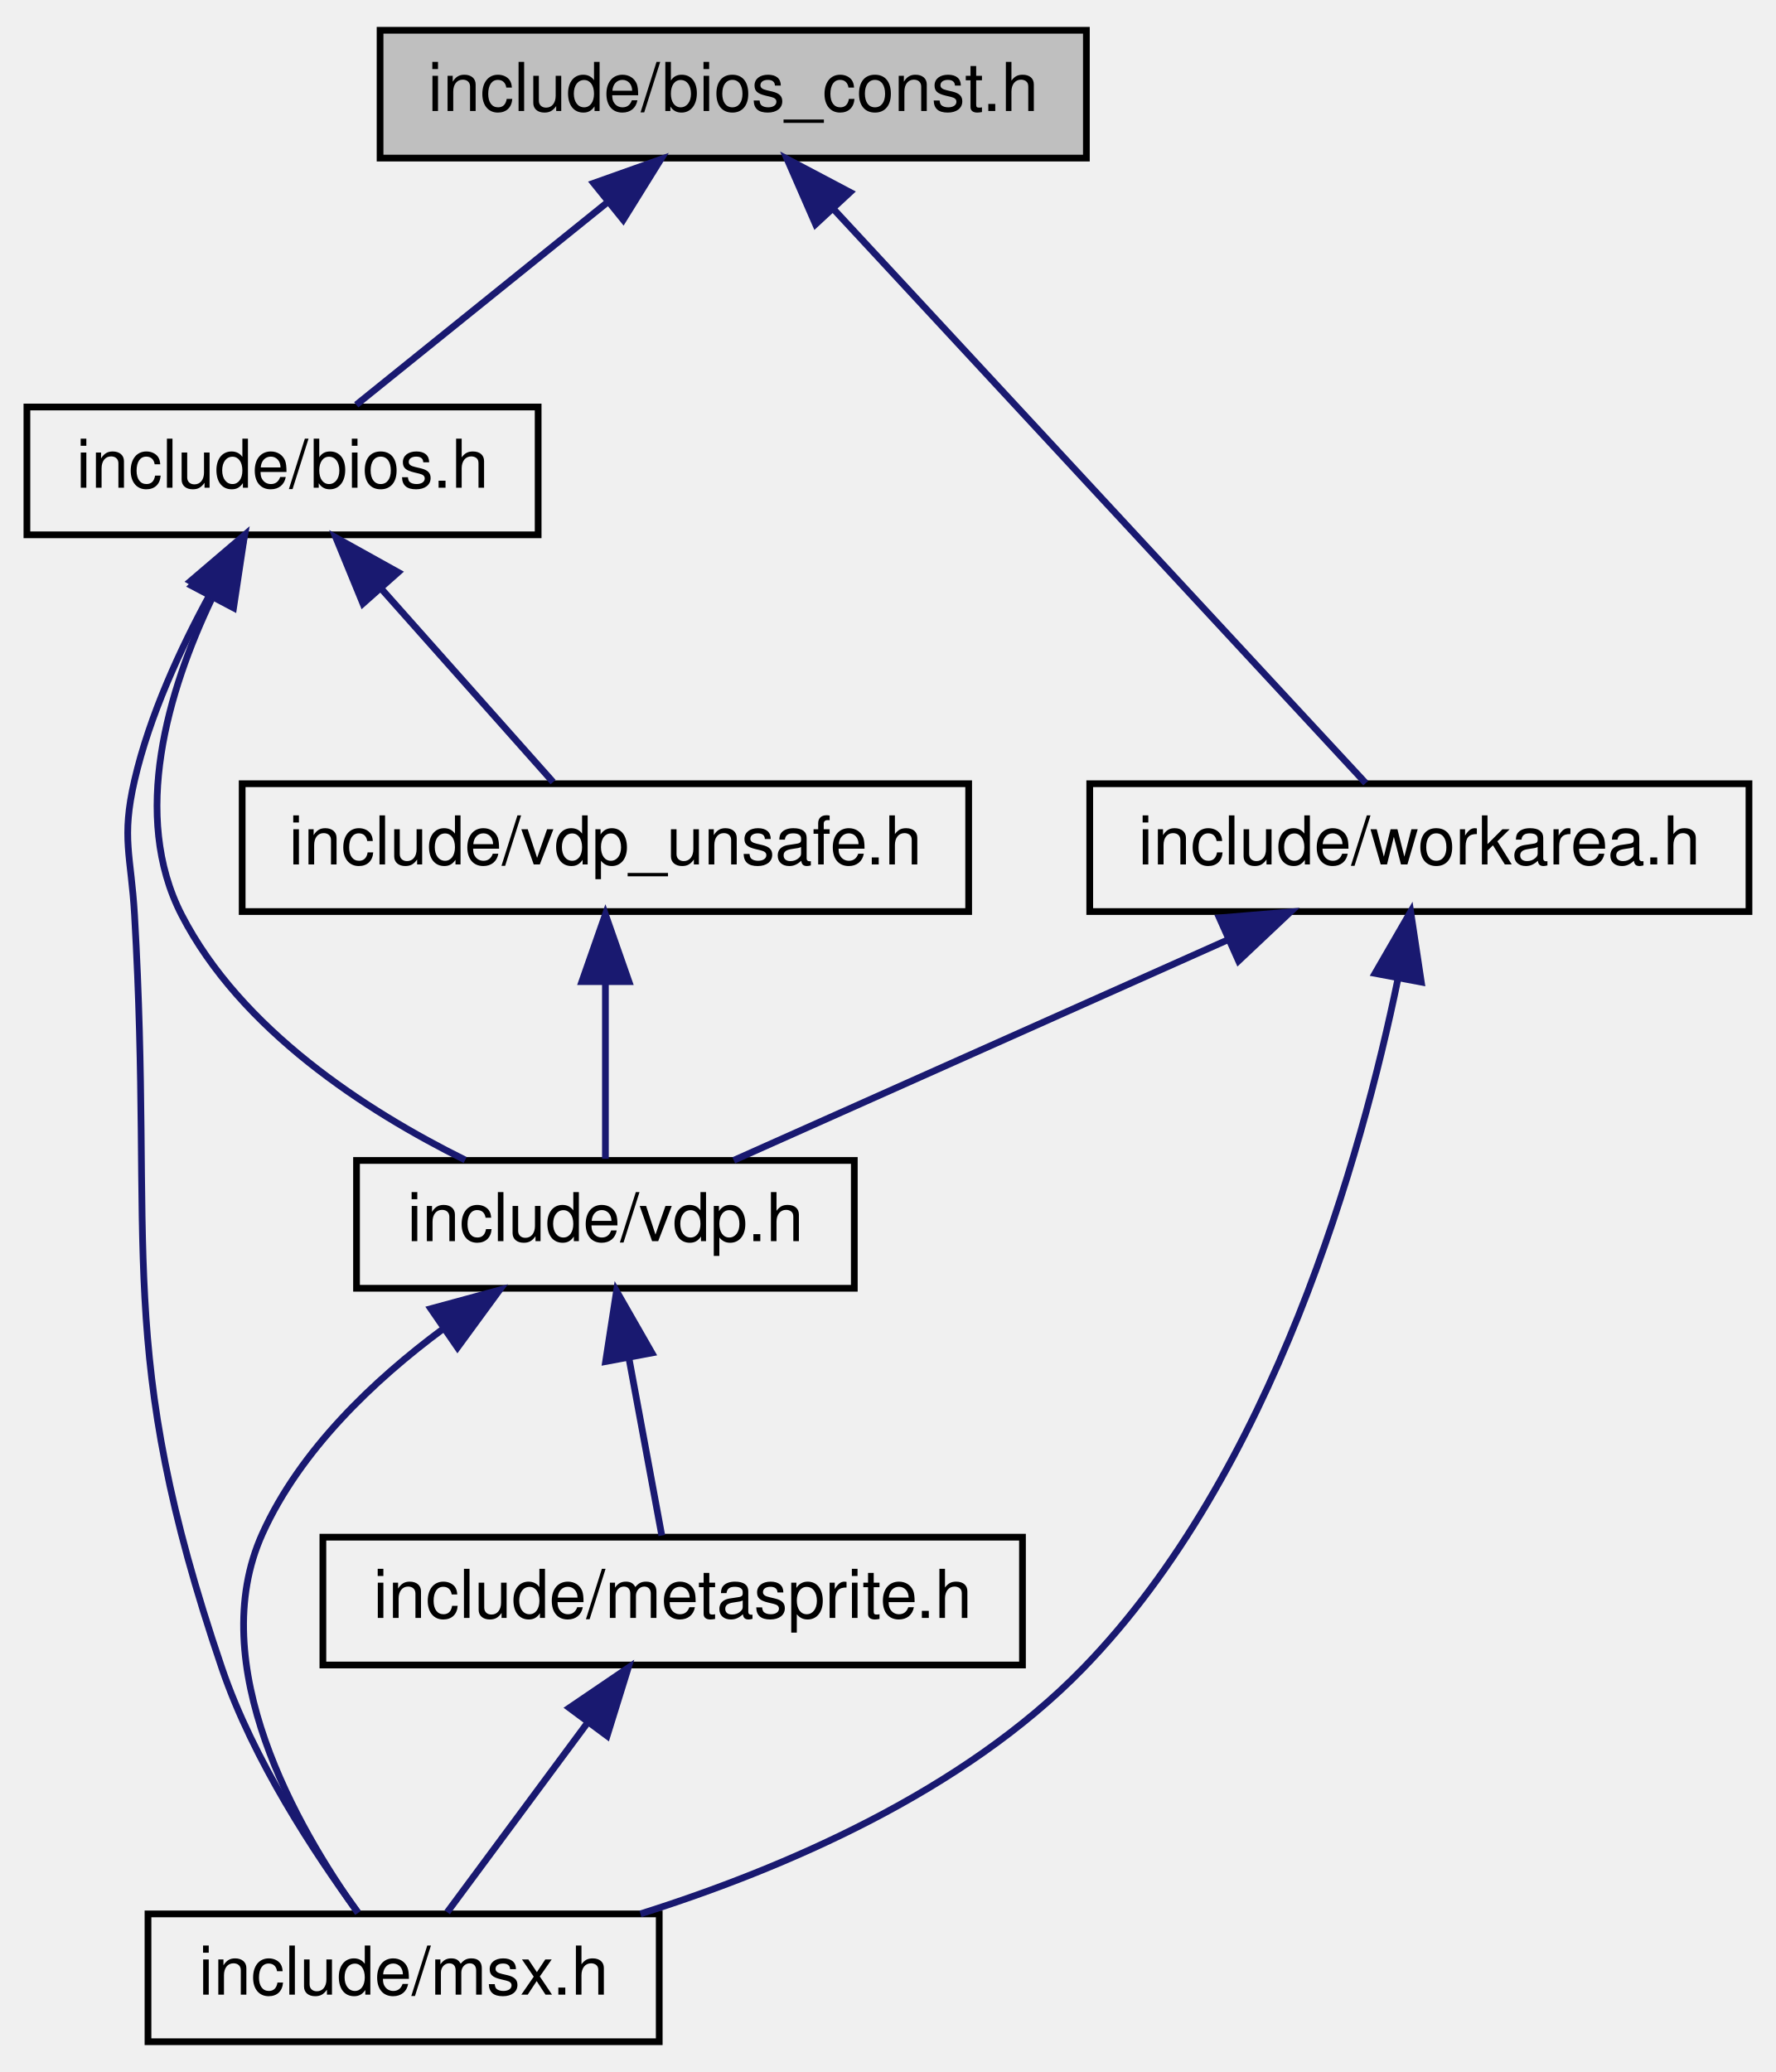
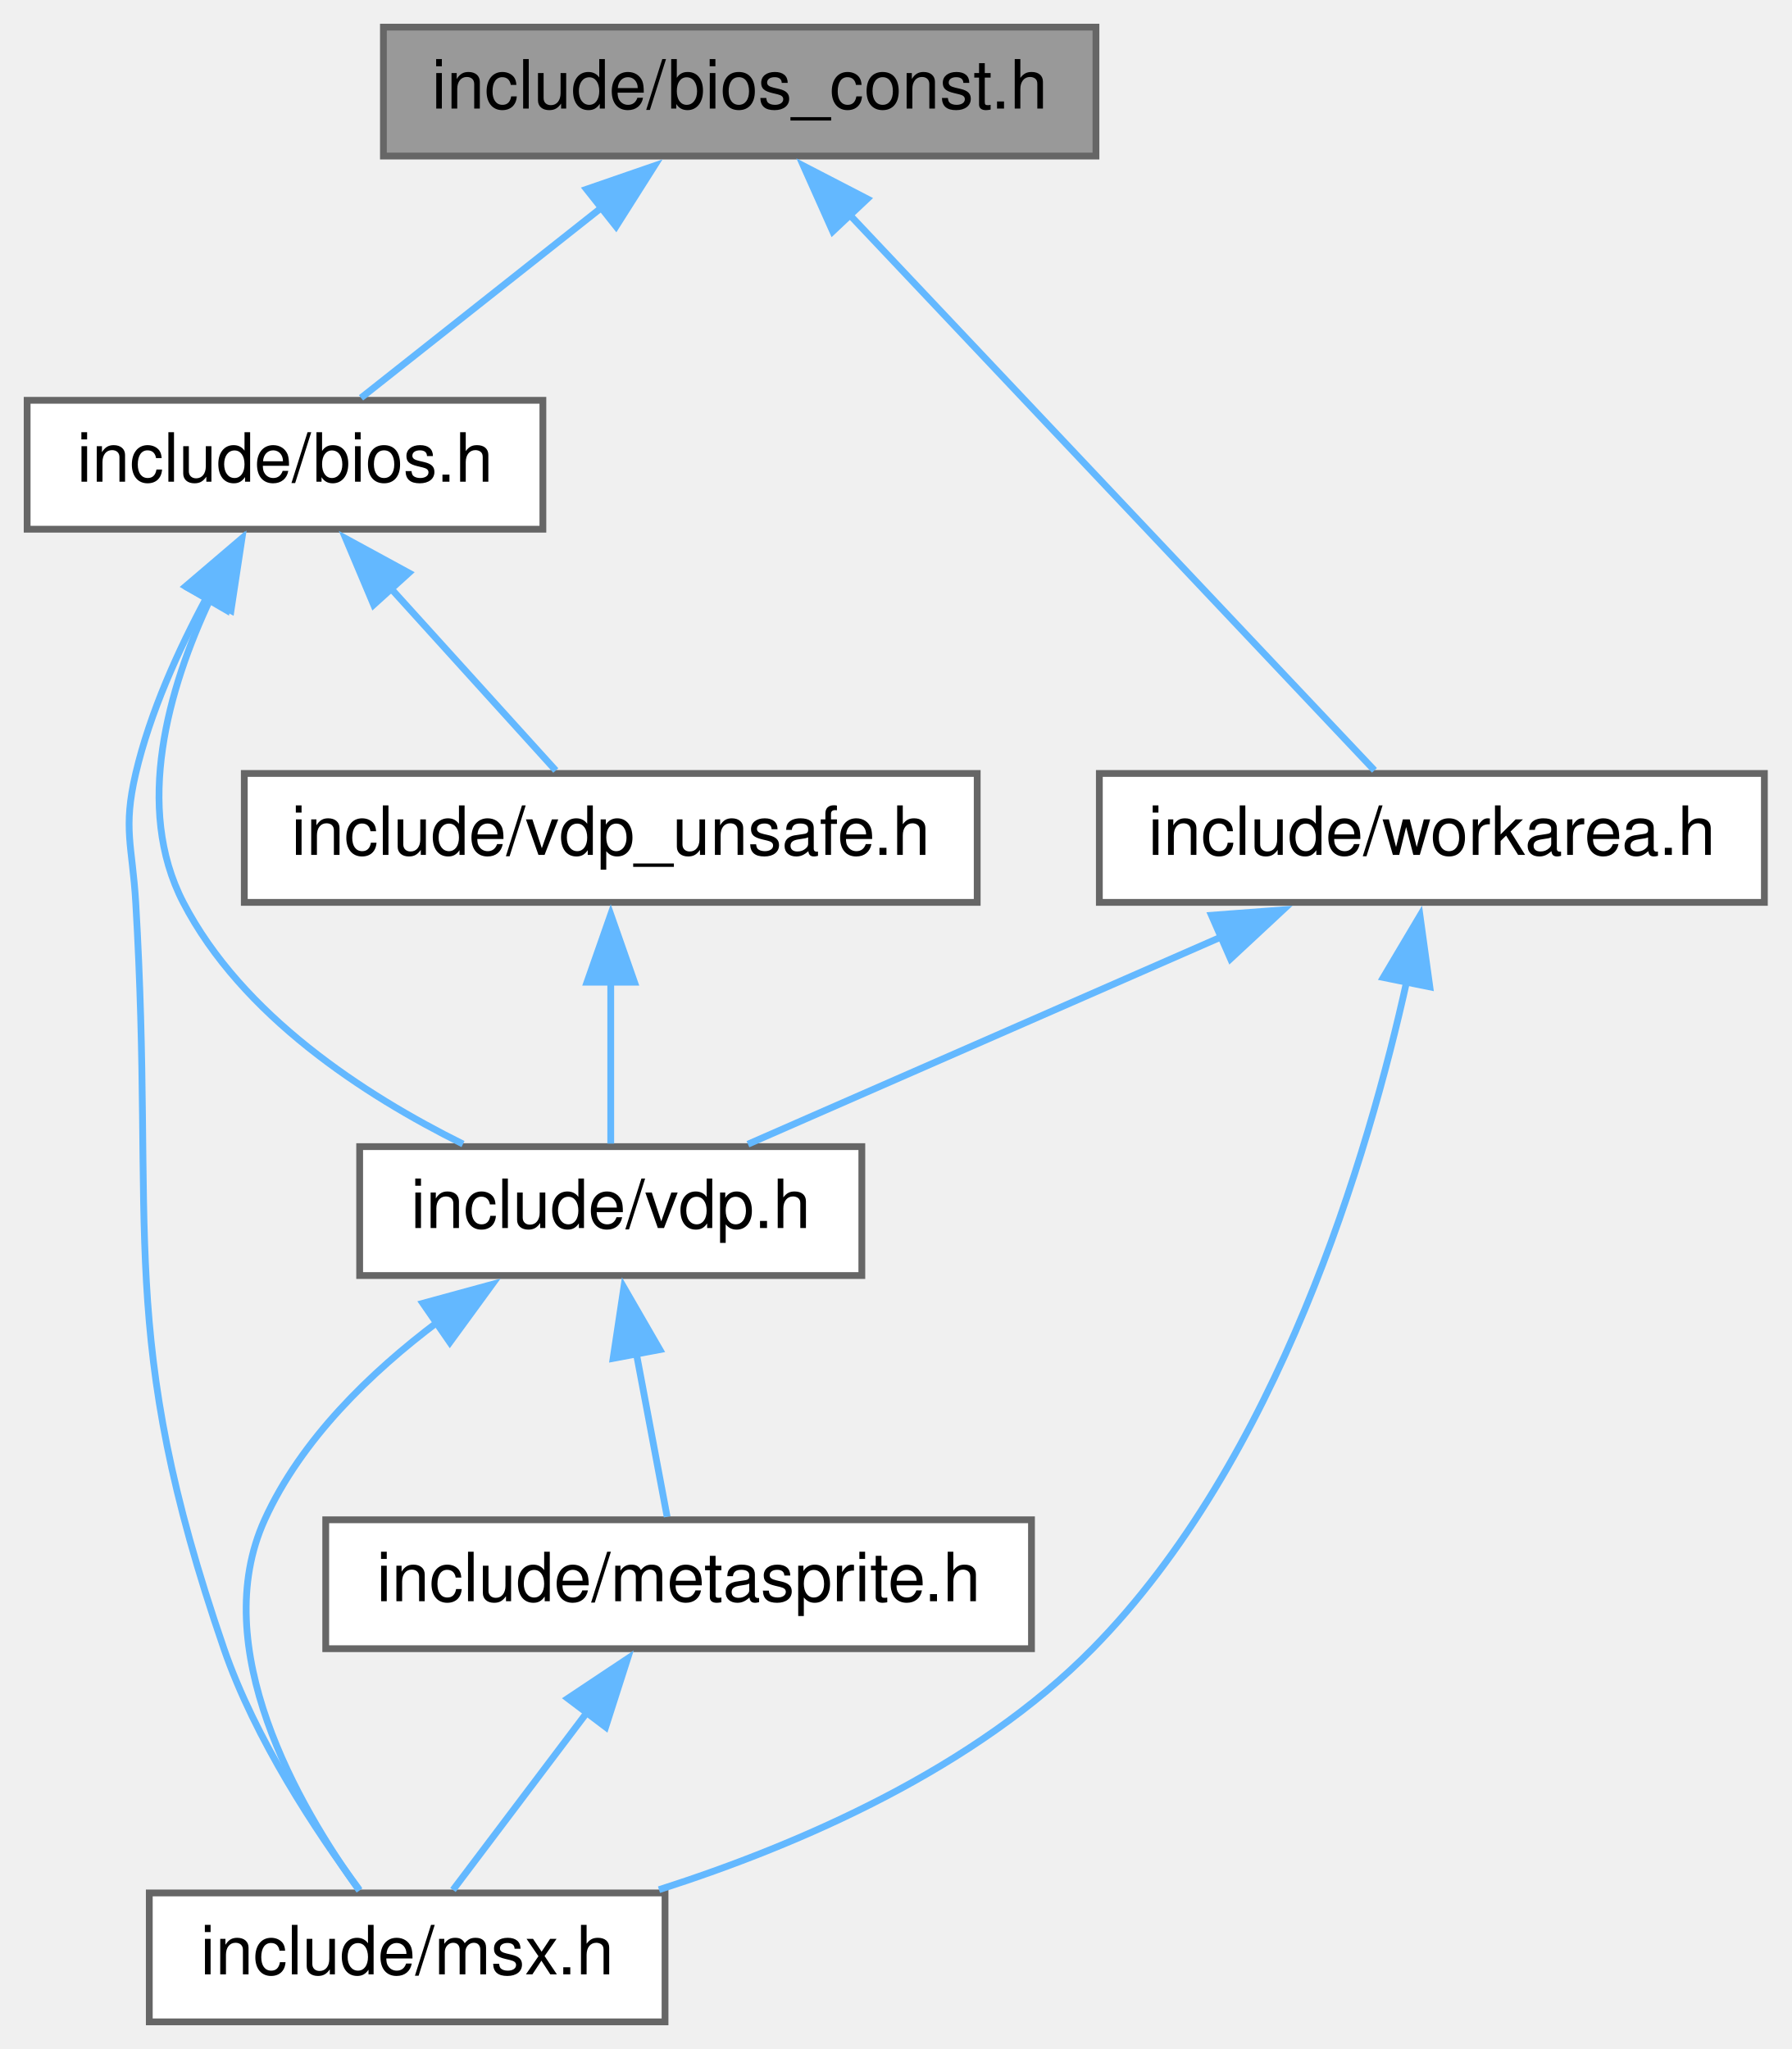
- <svg xmlns="http://www.w3.org/2000/svg" xmlns:xlink="http://www.w3.org/1999/xlink" width="264pt" height="308pt" viewBox="0.00 0.00 264.00 308.00">
-   <g id="graph0" class="graph" transform="scale(1 1) rotate(0) translate(4 304)">
+ <svg xmlns="http://www.w3.org/2000/svg" xmlns:xlink="http://www.w3.org/1999/xlink" width="264pt" height="302pt" viewBox="0.00 0.00 264.00 302.00">
+   <g id="graph0" class="graph" transform="scale(1 1) rotate(0) translate(4 298)">
    <g id="node1" class="node">
      <g id="a_node1">
        <a xlink:title="Constant variables in the MSX BIOS ROM.">
-           <polygon fill="#bfbfbf" stroke="black" points="52.5,-280.5 52.5,-299.5 157.5,-299.5 157.5,-280.5 52.5,-280.5" />
-           <text text-anchor="middle" x="105" y="-287.5" font-family="Helvetica,sans-Serif" font-size="10.00">include/bios_const.h</text>
+           <polygon fill="#999999" stroke="#666666" points="157.5,-294 52.5,-294 52.5,-275 157.5,-275 157.5,-294" />
+           <text text-anchor="middle" x="105" y="-282" font-family="Helvetica,sans-Serif" font-size="10.00">include/bios_const.h</text>
        </a>
      </g>
    </g>
    <g id="node2" class="node">
      <g id="a_node2">
        <a xlink:href="bios_8h.html" target="_top" xlink:title="C language I/F for MSX BIOS routines.">
-           <polygon fill="none" stroke="black" points="0,-224.5 0,-243.5 76,-243.5 76,-224.5 0,-224.5" />
-           <text text-anchor="middle" x="38" y="-231.5" font-family="Helvetica,sans-Serif" font-size="10.00">include/bios.h</text>
+           <polygon fill="white" stroke="#666666" points="76,-239 0,-239 0,-220 76,-220 76,-239" />
+           <text text-anchor="middle" x="38" y="-227" font-family="Helvetica,sans-Serif" font-size="10.00">include/bios.h</text>
        </a>
      </g>
    </g>
    <g id="edge1" class="edge">
-       <path fill="none" stroke="midnightblue" d="M86.17,-273.82C74.16,-264.15 59.03,-251.95 48.96,-243.83" />
-       <polygon fill="midnightblue" stroke="midnightblue" points="84.25,-276.77 94.24,-280.32 88.65,-271.32 84.25,-276.77" />
+       <path fill="none" stroke="#63b8ff" d="M84.95,-267.64C73.25,-258.39 58.93,-247.05 49.2,-239.36" />
+       <polygon fill="#63b8ff" stroke="#63b8ff" points="82.43,-270.11 92.45,-273.57 86.78,-264.62 82.43,-270.11" />
    </g>
    <g id="node7" class="node">
      <g id="a_node7">
        <a xlink:href="workarea_8h.html" target="_top" xlink:title="Definitions of MSX SYSTEM Workarea.">
-           <polygon fill="none" stroke="black" points="158,-168.5 158,-187.5 256,-187.5 256,-168.5 158,-168.5" />
-           <text text-anchor="middle" x="207" y="-175.5" font-family="Helvetica,sans-Serif" font-size="10.00">include/workarea.h</text>
+           <polygon fill="white" stroke="#666666" points="256,-184 158,-184 158,-165 256,-165 256,-184" />
+           <text text-anchor="middle" x="207" y="-172" font-family="Helvetica,sans-Serif" font-size="10.00">include/workarea.h</text>
        </a>
      </g>
    </g>
    <g id="edge9" class="edge">
-       <path fill="none" stroke="midnightblue" d="M119.93,-272.9C141.86,-249.25 182.01,-205.95 199.03,-187.59" />
-       <polygon fill="midnightblue" stroke="midnightblue" points="117.24,-270.66 113,-280.37 122.37,-275.42 117.24,-270.66" />
+       <path fill="none" stroke="#63b8ff" d="M121.12,-266.43C143.07,-243.19 181.55,-202.44 198.54,-184.46" />
+       <polygon fill="#63b8ff" stroke="#63b8ff" points="118.71,-263.89 114.39,-273.56 123.8,-268.69 118.71,-263.89" />
    </g>
    <g id="node3" class="node">
      <g id="a_node3">
        <a xlink:href="msx_8h.html" target="_top" xlink:title="Using #include &lt;msx.h&gt; includes almost all C header files in libmsx, for ease to use.">
-           <polygon fill="none" stroke="black" points="18,-0.5 18,-19.5 94,-19.5 94,-0.5 18,-0.5" />
-           <text text-anchor="middle" x="56" y="-7.5" font-family="Helvetica,sans-Serif" font-size="10.00">include/msx.h</text>
+           <polygon fill="white" stroke="#666666" points="94,-19 18,-19 18,0 94,0 94,-19" />
+           <text text-anchor="middle" x="56" y="-7" font-family="Helvetica,sans-Serif" font-size="10.00">include/msx.h</text>
        </a>
      </g>
    </g>
    <g id="edge2" class="edge">
-       <path fill="none" stroke="midnightblue" d="M27.24,-215.69C22.82,-207.59 18.23,-197.64 16,-188 14,-179.34 15.49,-176.87 16,-168 18.89,-117.97 12.86,-103.44 29,-56 33.64,-42.37 42.84,-28.42 49.2,-19.74" />
-       <polygon fill="midnightblue" stroke="midnightblue" points="24.3,-217.6 32.36,-224.48 30.35,-214.08 24.3,-217.6" />
+       <path fill="none" stroke="#63b8ff" d="M26.5,-210.03C22.32,-202.29 18.11,-193.01 16,-184 14.08,-175.78 15.5,-173.43 16,-165 18.89,-115.86 12.98,-101.55 29,-55 33.59,-41.67 42.61,-28.06 48.96,-19.46" />
+       <polygon fill="#63b8ff" stroke="#63b8ff" points="23.34,-211.57 31.4,-218.45 29.39,-208.05 23.34,-211.57" />
    </g>
    <g id="node4" class="node">
      <g id="a_node4">
        <a xlink:href="vdp_8h.html" target="_top" xlink:title="Data types and functions for VDP (Video Display Proccessor) access.">
-           <polygon fill="none" stroke="black" points="49,-112.5 49,-131.5 123,-131.5 123,-112.5 49,-112.5" />
-           <text text-anchor="middle" x="86" y="-119.5" font-family="Helvetica,sans-Serif" font-size="10.00">include/vdp.h</text>
+           <polygon fill="white" stroke="#666666" points="123,-129 49,-129 49,-110 123,-110 123,-129" />
+           <text text-anchor="middle" x="86" y="-117" font-family="Helvetica,sans-Serif" font-size="10.00">include/vdp.h</text>
        </a>
      </g>
    </g>
    <g id="edge3" class="edge">
-       <path fill="none" stroke="midnightblue" d="M27.44,-214.92C21.02,-201.4 15.4,-182.77 23,-168 31.8,-150.91 50.42,-138.87 65.15,-131.57" />
-       <polygon fill="midnightblue" stroke="midnightblue" points="24.53,-216.91 32.3,-224.12 30.72,-213.64 24.53,-216.91" />
+       <path fill="none" stroke="#63b8ff" d="M26.96,-209.66C20.82,-196.56 15.75,-179 23,-165 31.62,-148.35 49.66,-136.61 64.23,-129.38" />
+       <polygon fill="#63b8ff" stroke="#63b8ff" points="23.86,-211.28 31.63,-218.48 30.04,-208.01 23.86,-211.28" />
    </g>
    <g id="node6" class="node">
      <g id="a_node6">
        <a xlink:href="vdp__unsafe_8h.html" target="_top" xlink:title="Unsafe primitive functions for VDP (Video Display Proccessor) access.">
-           <polygon fill="none" stroke="black" points="32,-168.5 32,-187.5 140,-187.5 140,-168.5 32,-168.5" />
-           <text text-anchor="middle" x="86" y="-175.5" font-family="Helvetica,sans-Serif" font-size="10.00">include/vdp_unsafe.h</text>
+           <polygon fill="white" stroke="#666666" points="140,-184 32,-184 32,-165 140,-165 140,-184" />
+           <text text-anchor="middle" x="86" y="-172" font-family="Helvetica,sans-Serif" font-size="10.00">include/vdp_unsafe.h</text>
        </a>
      </g>
    </g>
    <g id="edge7" class="edge">
-       <path fill="none" stroke="midnightblue" d="M52.73,-216.43C61.14,-206.97 71.35,-195.48 78.22,-187.75" />
-       <polygon fill="midnightblue" stroke="midnightblue" points="49.95,-214.28 45.93,-224.08 55.19,-218.93 49.95,-214.28" />
+       <path fill="none" stroke="#63b8ff" d="M53.65,-211.22C61.75,-202.28 71.29,-191.74 77.9,-184.44" />
+       <polygon fill="#63b8ff" stroke="#63b8ff" points="51.06,-208.86 46.94,-218.63 56.25,-213.56 51.06,-208.86" />
    </g>
    <g id="edge6" class="edge">
-       <path fill="none" stroke="midnightblue" d="M61.88,-106.47C51.56,-98.83 40.62,-88.44 35,-76 26.22,-56.54 40.17,-32.31 49.22,-19.64" />
-       <polygon fill="midnightblue" stroke="midnightblue" points="60.04,-109.46 70.27,-112.24 64.01,-103.69 60.04,-109.46" />
+       <path fill="none" stroke="#63b8ff" d="M60.55,-103.2C50.64,-95.75 40.38,-85.84 35,-74 26.45,-55.18 39.94,-31.83 48.96,-19.35" />
+       <polygon fill="#63b8ff" stroke="#63b8ff" points="58.31,-105.91 68.53,-108.7 62.29,-100.15 58.31,-105.91" />
    </g>
    <g id="node5" class="node">
      <g id="a_node5">
        <a xlink:href="metasprite_8h.html" target="_top" xlink:title="Meta-sprite ; an aggregate of sprites.">
-           <polygon fill="none" stroke="black" points="44,-56.5 44,-75.5 148,-75.5 148,-56.5 44,-56.5" />
-           <text text-anchor="middle" x="96" y="-63.5" font-family="Helvetica,sans-Serif" font-size="10.00">include/metasprite.h</text>
+           <polygon fill="white" stroke="#666666" points="148,-74 44,-74 44,-55 148,-55 148,-74" />
+           <text text-anchor="middle" x="96" y="-62" font-family="Helvetica,sans-Serif" font-size="10.00">include/metasprite.h</text>
        </a>
      </g>
    </g>
    <g id="edge4" class="edge">
-       <path fill="none" stroke="midnightblue" d="M89.5,-102.1C91.16,-93.14 93.06,-82.86 94.38,-75.75" />
-       <polygon fill="midnightblue" stroke="midnightblue" points="86.03,-101.61 87.65,-112.08 92.91,-102.89 86.03,-101.61" />
+       <path fill="none" stroke="#63b8ff" d="M89.75,-98.64C91.32,-90.31 93.07,-81.05 94.31,-74.44" />
+       <polygon fill="#63b8ff" stroke="#63b8ff" points="86.35,-97.79 87.93,-108.26 93.23,-99.08 86.35,-97.79" />
    </g>
    <g id="edge5" class="edge">
-       <path fill="none" stroke="midnightblue" d="M83.3,-47.86C76.37,-38.5 68.09,-27.33 62.48,-19.75" />
-       <polygon fill="midnightblue" stroke="midnightblue" points="80.63,-50.13 89.39,-56.08 86.25,-45.96 80.63,-50.13" />
+       <path fill="none" stroke="#63b8ff" d="M82.53,-45.65C75.88,-36.84 68.14,-26.59 62.75,-19.44" />
+       <polygon fill="#63b8ff" stroke="#63b8ff" points="79.67,-47.67 88.48,-53.54 85.25,-43.45 79.67,-47.67" />
    </g>
    <g id="edge8" class="edge">
-       <path fill="none" stroke="midnightblue" d="M86,-157.8C86,-148.91 86,-138.78 86,-131.75" />
-       <polygon fill="midnightblue" stroke="midnightblue" points="82.5,-158.08 86,-168.08 89.5,-158.08 82.5,-158.08" />
+       <path fill="none" stroke="#63b8ff" d="M86,-153.35C86,-145.1 86,-135.97 86,-129.44" />
+       <polygon fill="#63b8ff" stroke="#63b8ff" points="82.5,-153.23 86,-163.23 89.5,-153.23 82.5,-153.23" />
    </g>
    <g id="edge10" class="edge">
-       <path fill="none" stroke="midnightblue" d="M203.81,-158.47C198.45,-132.47 185.31,-85.09 157,-56 139.19,-37.7 112.63,-26.27 91.21,-19.51" />
-       <polygon fill="midnightblue" stroke="midnightblue" points="200.41,-159.31 205.71,-168.48 207.29,-158.01 200.41,-159.31" />
+       <path fill="none" stroke="#63b8ff" d="M203.33,-153.54C197.63,-127.72 184.33,-82.76 157,-55 139.66,-37.38 114.15,-26.22 93.11,-19.48" />
+       <polygon fill="#63b8ff" stroke="#63b8ff" points="199.84,-153.93 205.25,-163.04 206.7,-152.54 199.84,-153.93" />
    </g>
    <g id="edge11" class="edge">
-       <path fill="none" stroke="midnightblue" d="M178.69,-164.37C156.03,-154.26 124.87,-140.35 105.08,-131.52" />
-       <polygon fill="midnightblue" stroke="midnightblue" points="177.27,-167.56 187.83,-168.44 180.12,-161.17 177.27,-167.56" />
+       <path fill="none" stroke="#63b8ff" d="M176.02,-159.93C154.08,-150.32 125.27,-137.7 106.22,-129.36" />
+       <polygon fill="#63b8ff" stroke="#63b8ff" points="174.52,-163.1 185.09,-163.9 177.33,-156.68 174.52,-163.1" />
    </g>
  </g>
</svg>
